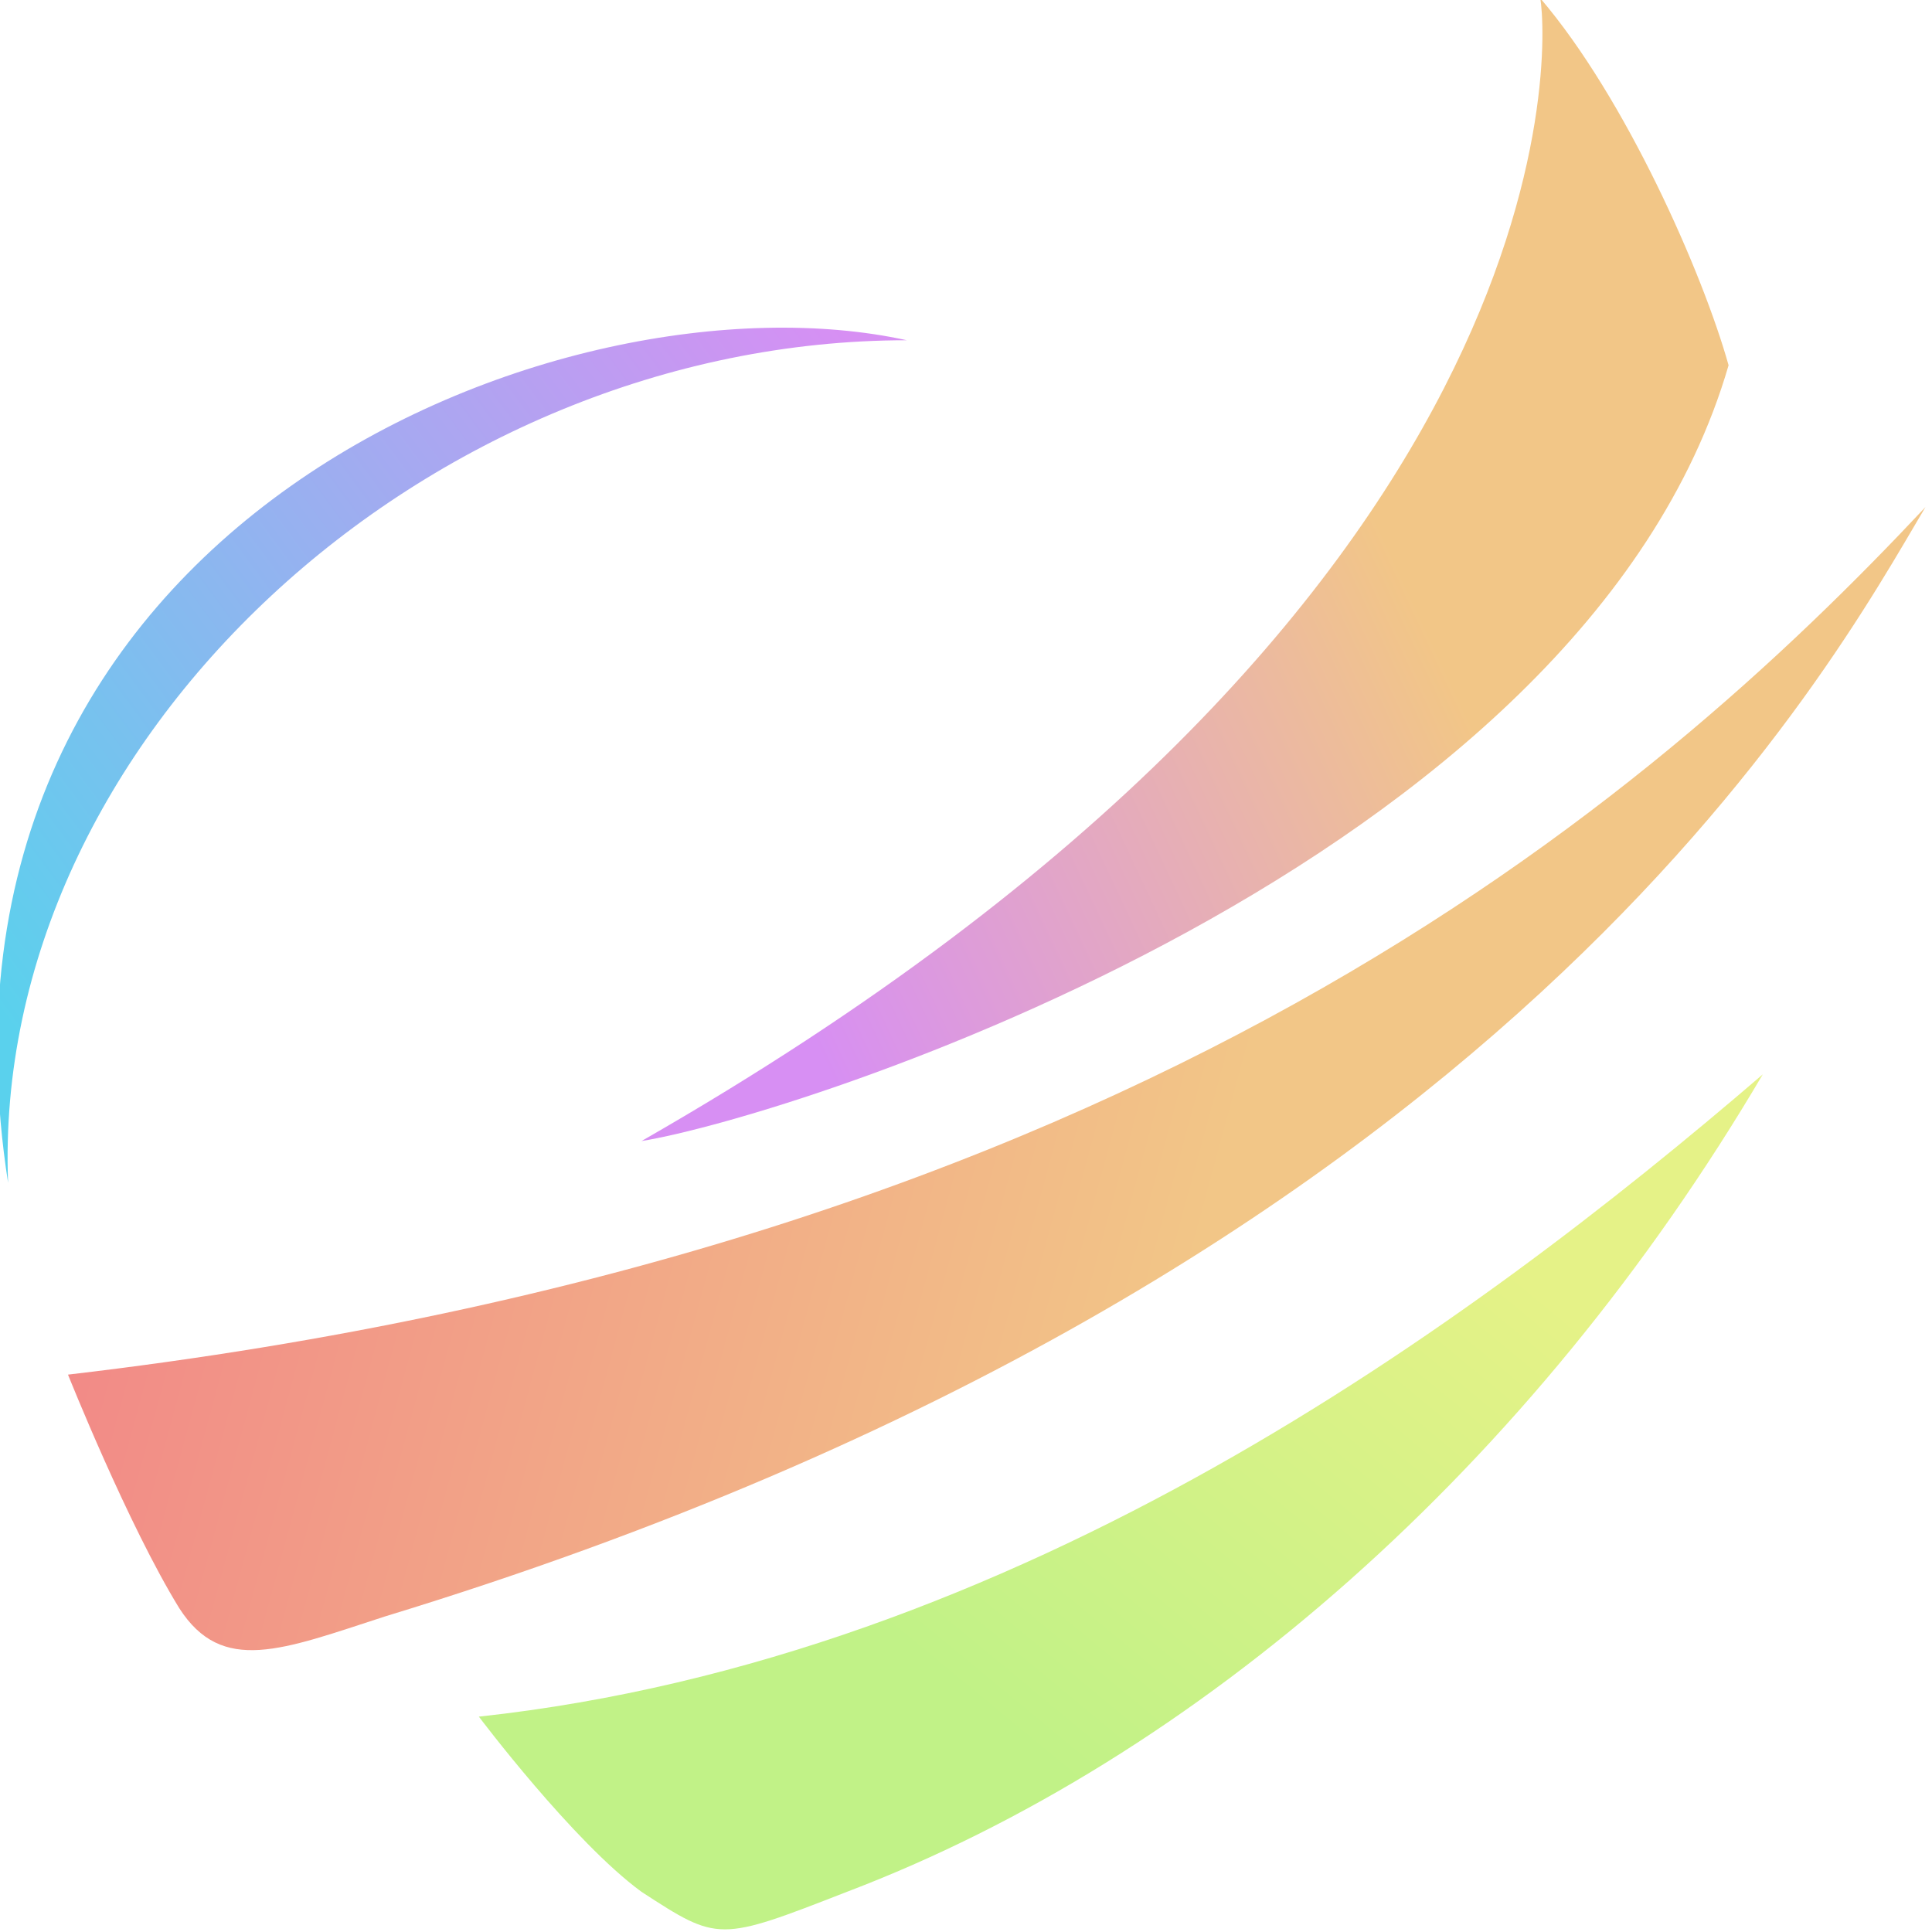
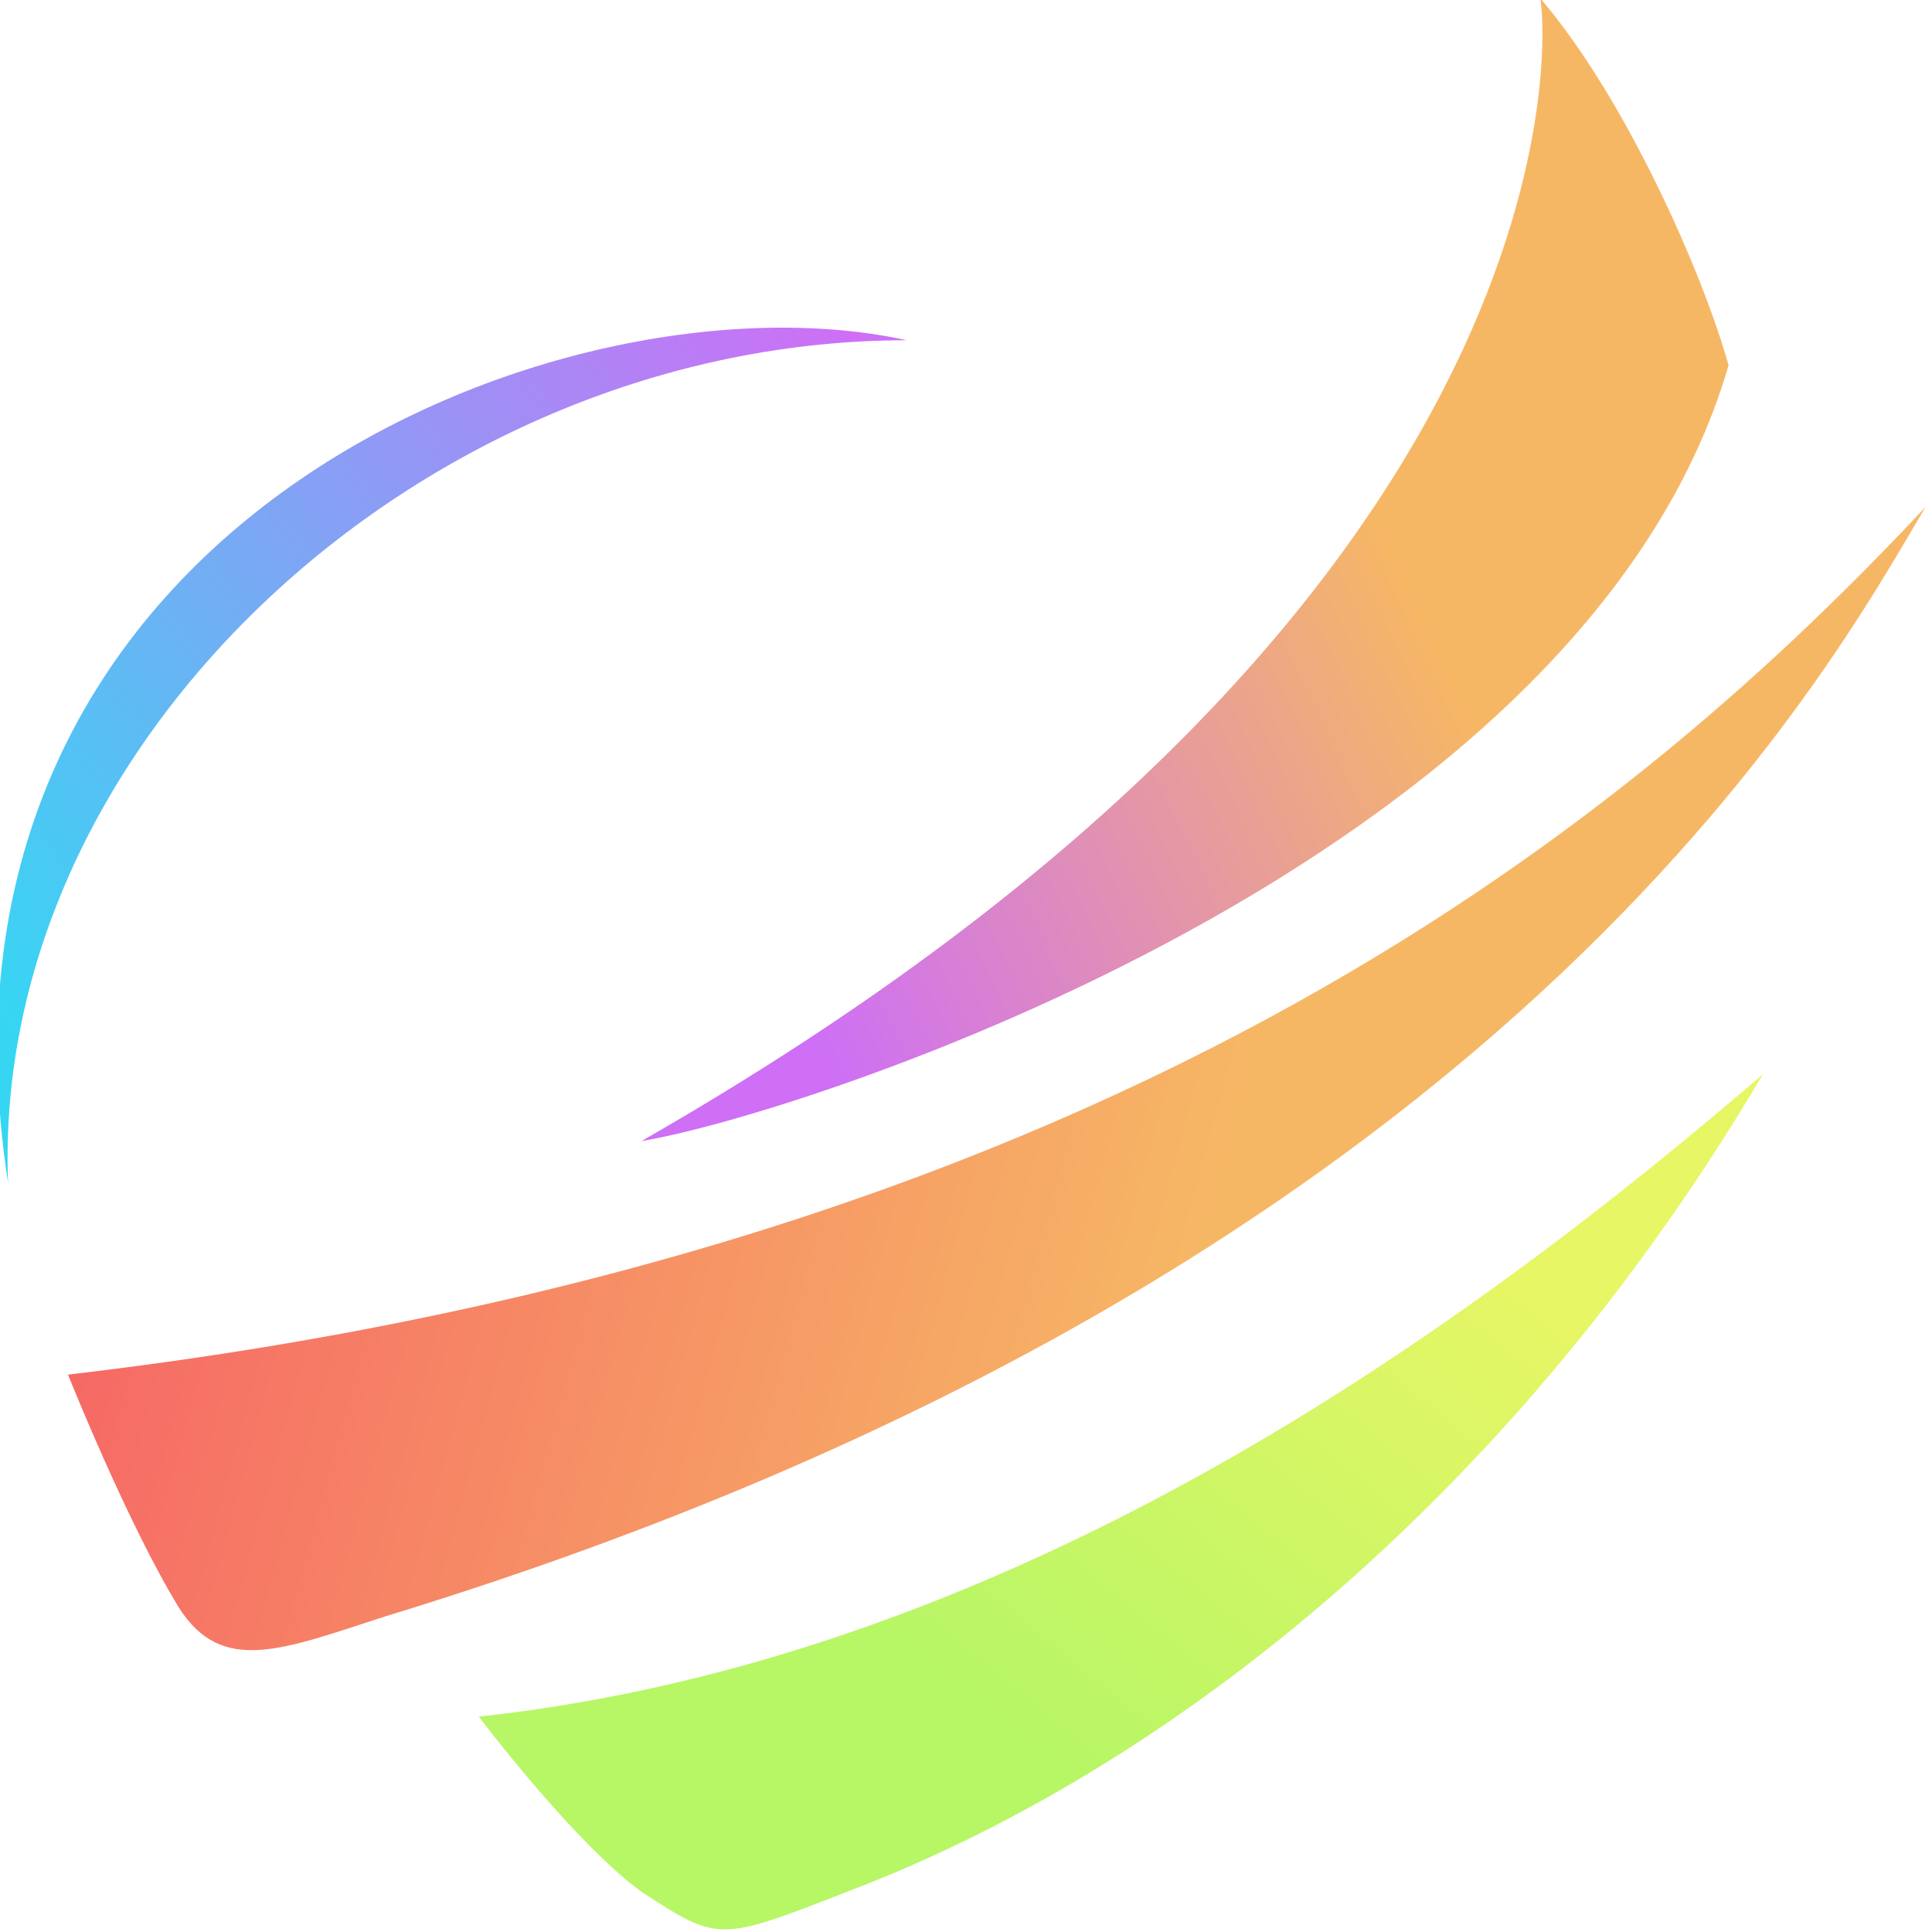
<svg xmlns="http://www.w3.org/2000/svg" viewBox="0 0 100 100">
  <defs>
    <linearGradient id="a" y1=".8" y2=".1">
-       <stop stop-color="#5ad1ed" />
-       <stop stop-color="#d78ff3" offset="1" />
+       <stop stop-color="#36d6f3" />
+       <stop stop-color="#ce6ff6" offset="1" />
    </linearGradient>
    <linearGradient id="b" x1=".1" x2=".7" y1=".8" y2=".5">
-       <stop stop-color="#d78ff3" />
-       <stop stop-color="#f2c687" offset="1" />
+       <stop stop-color="#ce6ff6" />
+       <stop stop-color="#f6b765" offset="1" />
    </linearGradient>
    <linearGradient id="c" x1=".1" x2=".7" y2=".1">
-       <stop stop-color="#f28787" />
-       <stop stop-color="#f2c687" offset="1" />
+       <stop stop-color="#f66565" />
+       <stop stop-color="#f6b765" offset="1" />
    </linearGradient>
    <linearGradient id="d" x1=".2" x2=".7" y1=".5" y2=".1">
-       <stop stop-color="#c1f287" />
-       <stop stop-color="#e5f287" offset="1" />
+       <stop stop-color="#b7f665" />
+       <stop stop-color="#e7f665" offset="1" />
    </linearGradient>
  </defs>
  <path d="M19 158C7 79 84 48 124 57 68 57 17 105 19 158z" fill="url(#a)" style="fill:url(#a)" transform="matrix(.44305 0 0 .43177 -8 -7)" />
  <path d="M198 16c10 12 19 33 22 44-17 60-109 90-127 93C202 89 199 22 198 16z" fill="url(#b)" style="fill:url(#b)" transform="matrix(.44305 0 0 .43177 -8 -7)" />
  <path d="M243 77c-11 19-49 92-180 133-12 4-19 7-24-1-6-10-13-28-13-28 125-15 185-69 217-104z" fill="url(#c)" style="fill:url(#c)" transform="matrix(.44305 0 0 .43177 -8 -7)" />
  <path d="M74 222s11 15 19 21c9 6 9 6 24 0 41-16 80-51 107-98-34 30-87 70-150 77z" fill="url(#d)" style="fill:url(#d)" transform="matrix(.44305 0 0 .43177 -8 -7)" />
</svg>
